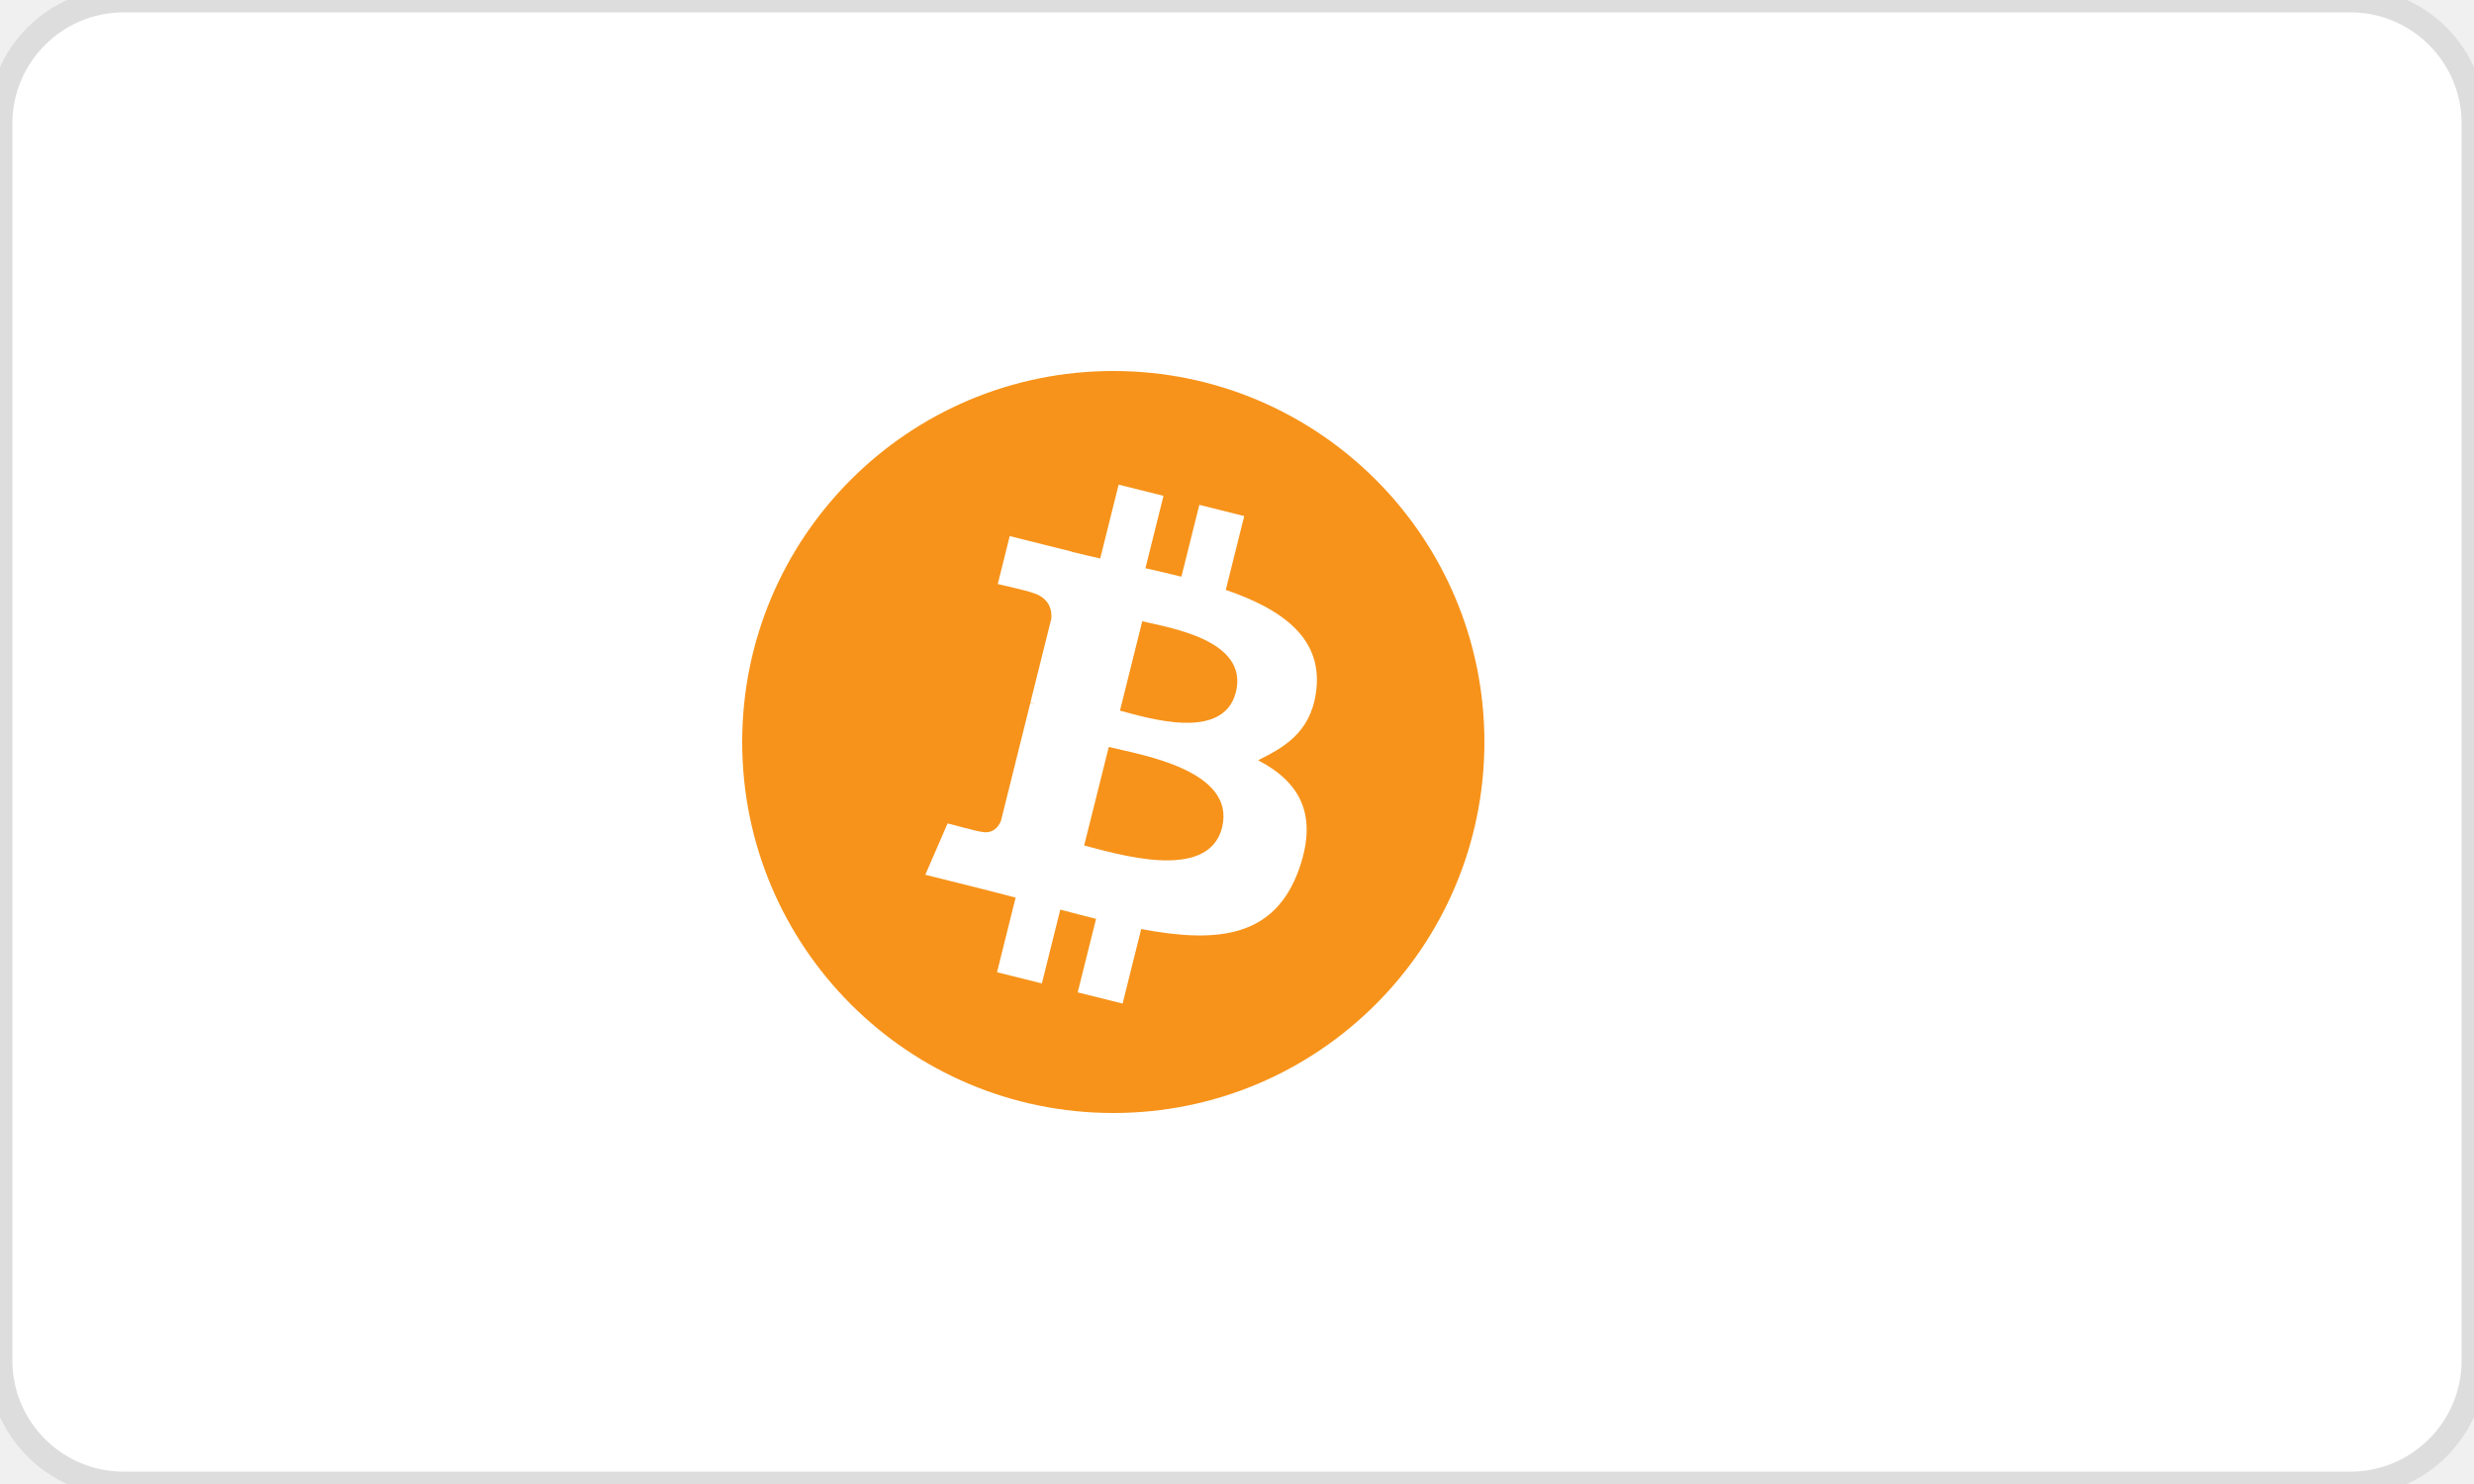
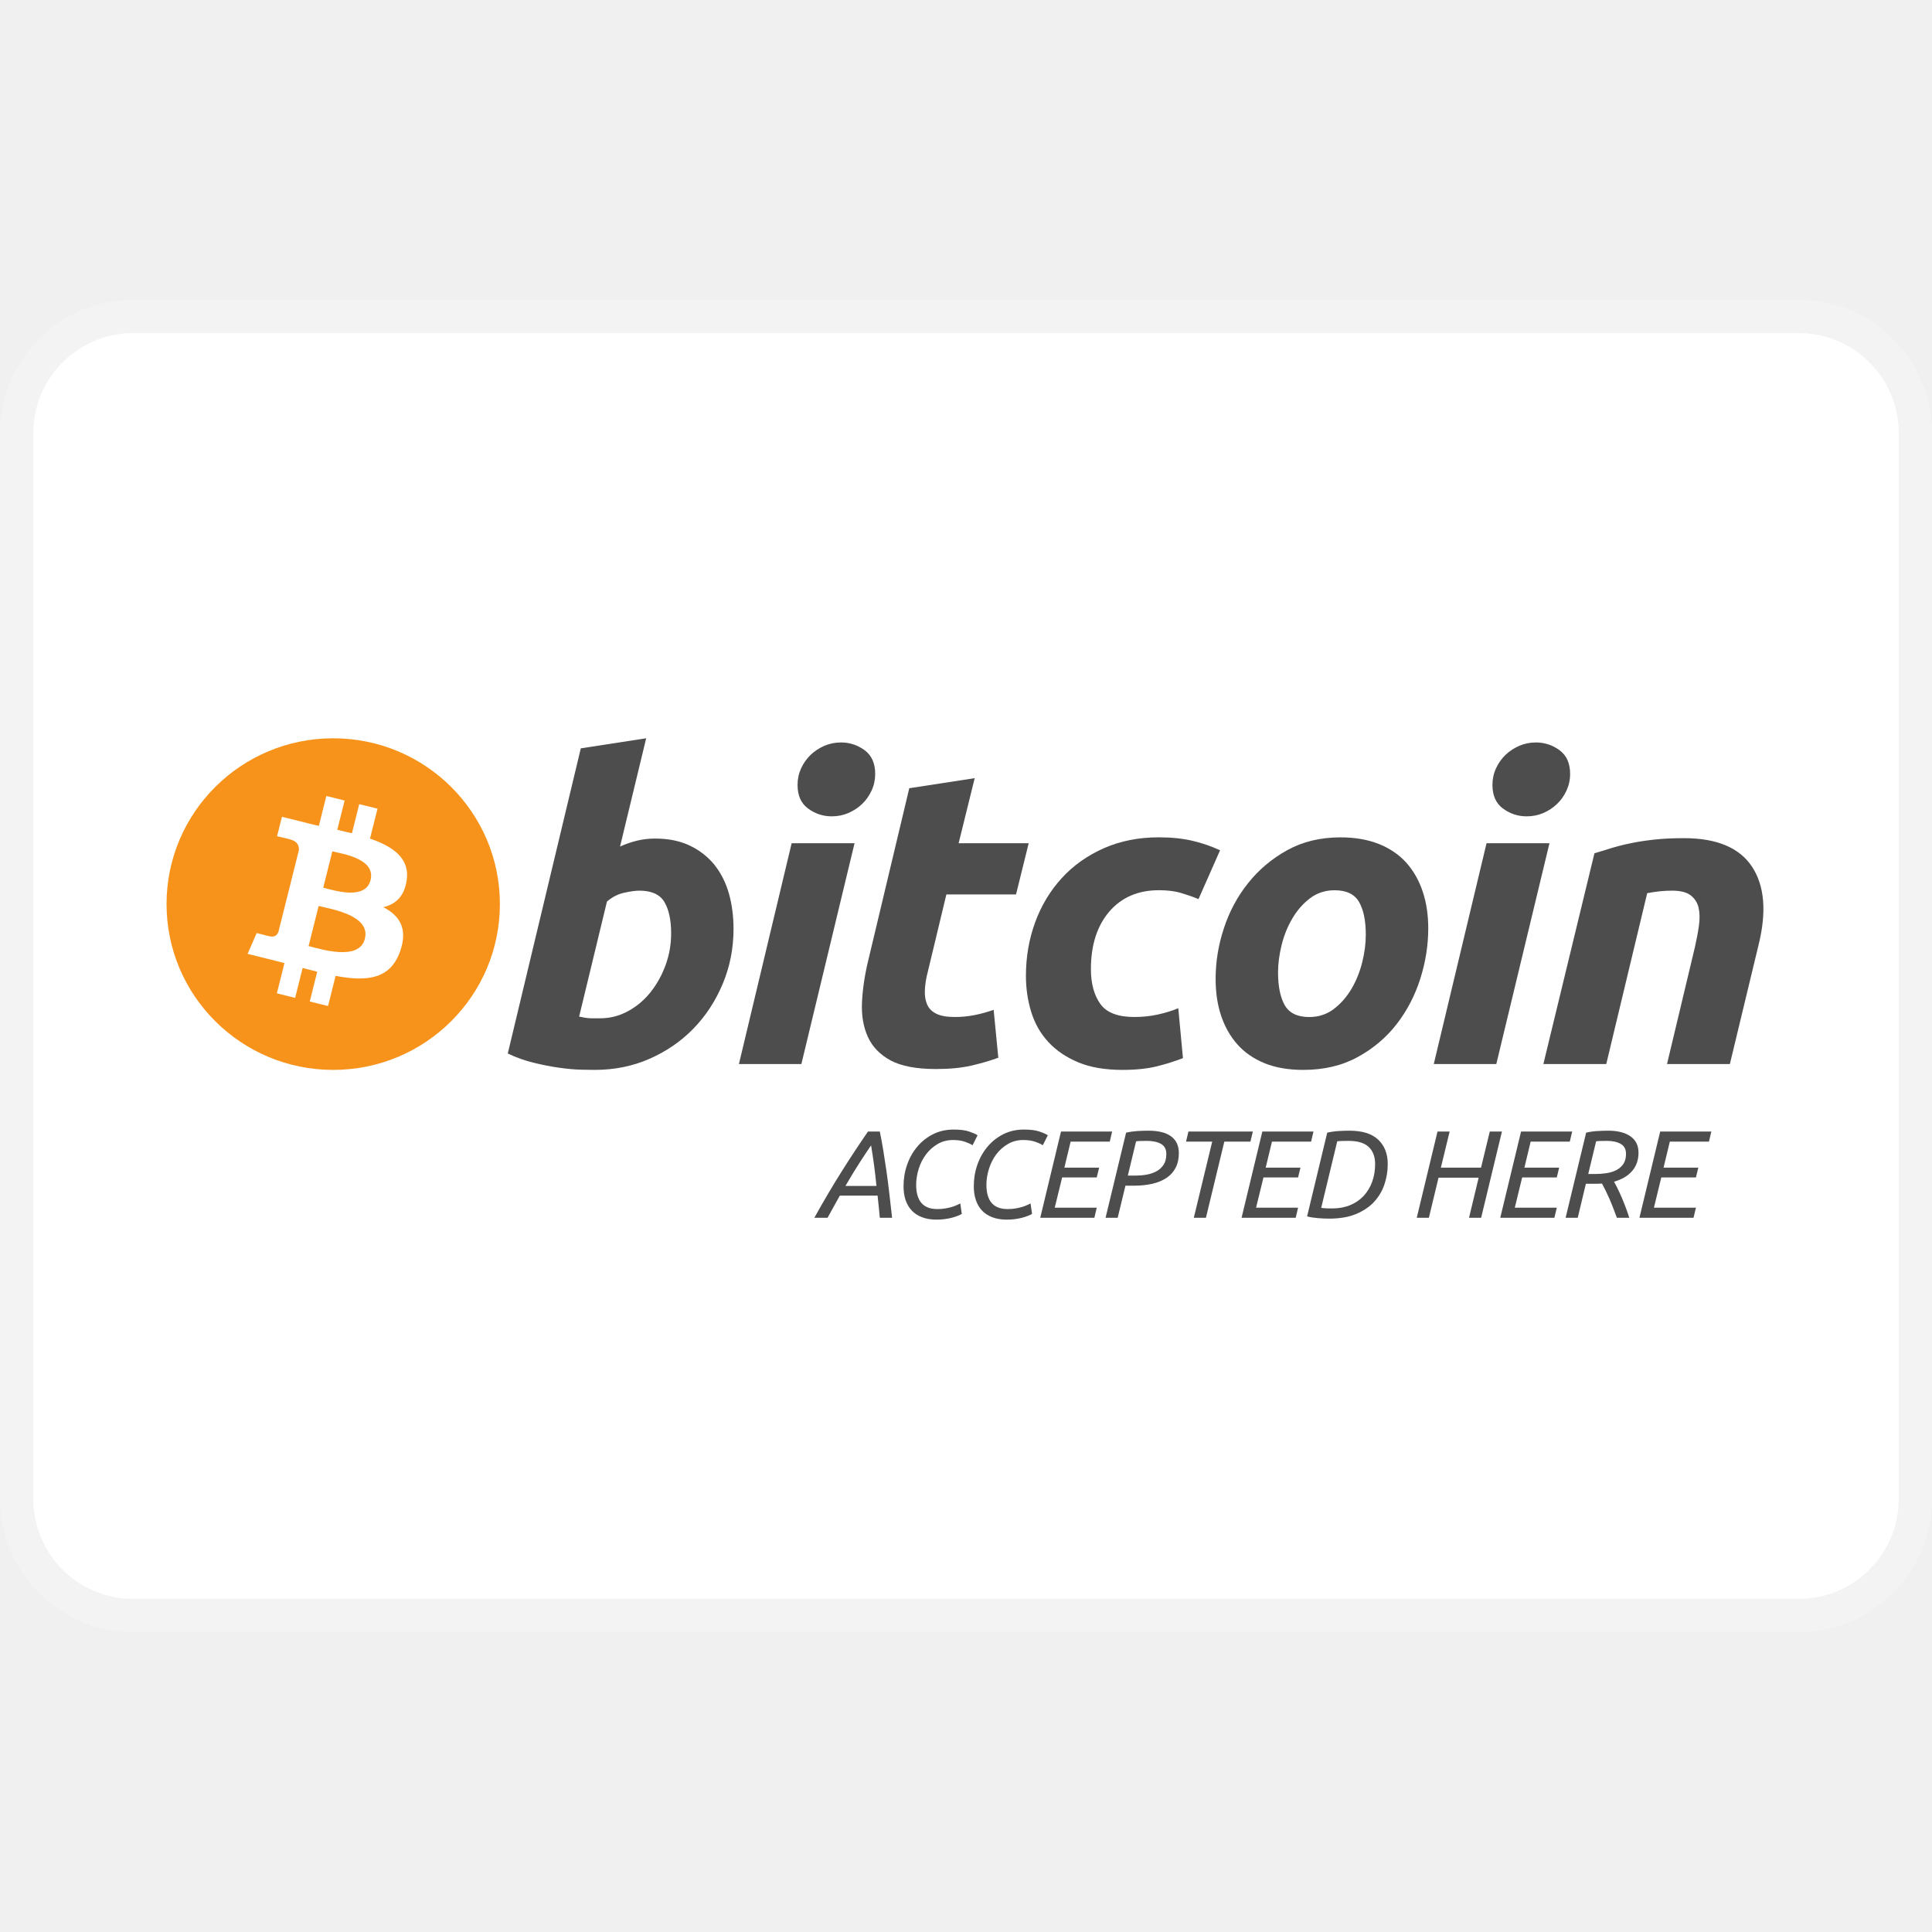
- <svg xmlns="http://www.w3.org/2000/svg" width="100" height="60" viewBox="0 0 100 60">
-   <rect width="100" height="60" rx="5" ry="5" fill="#ffffff" stroke="#dddddd" stroke-width="1" />
-   <g transform="translate(30, 15)">
-     <circle cx="15" cy="15" r="15" fill="#F7931A" />
-     <path d="M23.189,13.02c0.329-2.2-1.35-3.382-3.642-4.17l0.745-2.985l-1.815-0.453l-0.724,2.904 c-0.477-0.119-0.967-0.231-1.454-0.342l0.73-2.927l-1.813-0.452l-0.745,2.985c-0.395-0.09-0.782-0.179-1.158-0.272l0.002-0.008 l-2.502-0.625l-0.483,1.939c0,0,1.35,0.309,1.32,0.328c0.736,0.184,0.87,0.672,0.848,1.058l-0.849,3.406 c0.051,0.013,0.117,0.032,0.19,0.061l-0.192-0.048l-1.188,4.77c-0.09,0.224-0.32,0.56-0.836,0.432 c0.018,0.027-1.321-0.33-1.321-0.33l-0.901,2.077l2.358,0.589c0.439,0.11,0.87,0.225,1.293,0.334l-0.752,3.018l1.813,0.452 l0.745-2.985c0.494,0.134,0.973,0.257,1.445,0.374l-0.742,2.973l1.815,0.453l0.752-3.014c3.089,0.584,5.408,0.349,6.387-2.443 c0.788-2.244-0.039-3.537-1.663-4.381C21.838,15.245,22.954,14.659,23.189,13.02z M19.396,18.459 c-0.56,2.244-4.348,1.031-5.574,0.726l0.995-3.985C16.043,15.505,19.977,16.12,19.396,18.459z M19.956,12.981 c-0.511,2.047-3.666,1.008-4.687,0.752l0.902-3.616C17.191,10.373,20.485,10.848,19.956,12.981z" fill="#FFFFFF" />
-   </g>
+ <svg xmlns="http://www.w3.org/2000/svg" width="800px" height="800px" viewBox="0 -9 58 58" fill="none">
+   <rect x="0.5" y="0.5" width="57" height="39" rx="3.5" fill="white" stroke="#F3F3F3" />
+   <path fill-rule="evenodd" clip-rule="evenodd" d="M19.665 16.174C20.071 16.174 20.422 16.247 20.716 16.389C21.012 16.532 21.257 16.726 21.453 16.969C21.646 17.213 21.79 17.499 21.883 17.826C21.975 18.154 22.021 18.507 22.021 18.885C22.021 19.464 21.915 20.013 21.699 20.529C21.483 21.047 21.191 21.495 20.818 21.878C20.447 22.261 20.007 22.562 19.501 22.785C18.995 23.008 18.445 23.119 17.855 23.119C17.779 23.119 17.645 23.117 17.455 23.113C17.265 23.109 17.047 23.09 16.803 23.056C16.558 23.023 16.298 22.972 16.024 22.905C15.75 22.838 15.489 22.745 15.244 22.627L17.436 13.466L19.399 13.163L18.614 16.414C18.782 16.338 18.951 16.28 19.12 16.238C19.29 16.197 19.471 16.174 19.665 16.174ZM18.019 21.57C18.315 21.57 18.593 21.498 18.855 21.355C19.117 21.213 19.344 21.021 19.533 20.782C19.723 20.542 19.873 20.271 19.983 19.969C20.092 19.667 20.148 19.351 20.148 19.023C20.148 18.62 20.08 18.305 19.945 18.078C19.81 17.852 19.56 17.738 19.197 17.738C19.078 17.738 18.925 17.76 18.735 17.801C18.545 17.844 18.374 17.933 18.221 18.066L17.386 21.519C17.436 21.527 17.481 21.536 17.519 21.544C17.556 21.552 17.597 21.559 17.638 21.563C17.681 21.568 17.731 21.57 17.791 21.57C17.85 21.57 17.926 21.57 18.019 21.57Z" fill="#4D4D4D" />
+   <path fill-rule="evenodd" clip-rule="evenodd" d="M24.058 22.943H22.183L23.766 16.314H25.654L24.058 22.943ZM24.97 15.507C24.708 15.507 24.471 15.429 24.261 15.274C24.048 15.12 23.943 14.882 23.943 14.562C23.943 14.386 23.979 14.22 24.05 14.065C24.123 13.909 24.218 13.775 24.336 13.661C24.455 13.548 24.592 13.458 24.747 13.39C24.904 13.323 25.071 13.289 25.249 13.289C25.51 13.289 25.746 13.367 25.957 13.522C26.168 13.678 26.274 13.916 26.274 14.234C26.274 14.411 26.238 14.577 26.166 14.733C26.094 14.889 26 15.022 25.881 15.136C25.764 15.249 25.625 15.339 25.47 15.407C25.313 15.475 25.148 15.507 24.97 15.507Z" fill="#4D4D4D" />
+   <path fill-rule="evenodd" clip-rule="evenodd" d="M27.297 14.663L29.261 14.361L28.779 16.314H30.882L30.502 17.851H28.411L27.854 20.17C27.803 20.363 27.774 20.544 27.766 20.711C27.757 20.88 27.778 21.025 27.829 21.146C27.879 21.268 27.97 21.363 28.101 21.429C28.232 21.497 28.419 21.531 28.665 21.531C28.867 21.531 29.064 21.512 29.254 21.474C29.444 21.437 29.636 21.384 29.83 21.316L29.97 22.754C29.716 22.846 29.442 22.926 29.146 22.993C28.85 23.06 28.5 23.093 28.095 23.093C27.512 23.093 27.061 23.007 26.739 22.836C26.418 22.663 26.191 22.427 26.054 22.129C25.92 21.832 25.86 21.489 25.877 21.103C25.895 20.715 25.953 20.308 26.054 19.88L27.297 14.663V14.663Z" fill="#4D4D4D" />
+   <path fill-rule="evenodd" clip-rule="evenodd" d="M30.799 20.297C30.799 19.726 30.892 19.188 31.078 18.683C31.263 18.179 31.53 17.738 31.877 17.359C32.222 16.982 32.642 16.684 33.137 16.465C33.63 16.247 34.181 16.137 34.79 16.137C35.17 16.137 35.51 16.172 35.809 16.244C36.109 16.316 36.381 16.41 36.627 16.527L35.98 17.991C35.811 17.922 35.636 17.862 35.455 17.808C35.273 17.752 35.052 17.725 34.79 17.725C34.164 17.725 33.669 17.94 33.301 18.367C32.935 18.796 32.75 19.372 32.75 20.095C32.75 20.523 32.843 20.869 33.029 21.134C33.215 21.399 33.557 21.531 34.055 21.531C34.3 21.531 34.537 21.506 34.764 21.456C34.993 21.405 35.195 21.342 35.373 21.267L35.513 22.766C35.275 22.858 35.014 22.941 34.727 23.013C34.44 23.083 34.097 23.119 33.7 23.119C33.177 23.119 32.733 23.043 32.371 22.893C32.008 22.74 31.708 22.538 31.471 22.281C31.234 22.024 31.064 21.724 30.958 21.379C30.852 21.036 30.799 20.674 30.799 20.297H30.799Z" fill="#4D4D4D" />
+   <path fill-rule="evenodd" clip-rule="evenodd" d="M39.127 23.119C38.68 23.119 38.291 23.052 37.962 22.918C37.633 22.783 37.361 22.595 37.145 22.351C36.93 22.108 36.768 21.819 36.657 21.488C36.547 21.156 36.494 20.789 36.494 20.386C36.494 19.881 36.575 19.376 36.74 18.873C36.904 18.369 37.147 17.915 37.469 17.512C37.789 17.109 38.182 16.779 38.647 16.521C39.11 16.266 39.643 16.138 40.242 16.138C40.681 16.138 41.068 16.206 41.402 16.34C41.735 16.474 42.009 16.664 42.226 16.907C42.44 17.151 42.603 17.438 42.712 17.77C42.823 18.101 42.877 18.47 42.877 18.872C42.877 19.376 42.797 19.881 42.637 20.386C42.477 20.888 42.24 21.343 41.928 21.746C41.615 22.149 41.225 22.479 40.756 22.735C40.287 22.991 39.744 23.119 39.127 23.119ZM40.064 17.726C39.786 17.726 39.541 17.806 39.33 17.965C39.119 18.125 38.942 18.327 38.799 18.57C38.654 18.814 38.547 19.081 38.475 19.37C38.403 19.66 38.368 19.935 38.368 20.195C38.368 20.616 38.436 20.943 38.57 21.179C38.706 21.414 38.95 21.532 39.305 21.532C39.584 21.532 39.828 21.452 40.04 21.292C40.25 21.133 40.427 20.931 40.572 20.687C40.715 20.444 40.823 20.177 40.895 19.887C40.967 19.598 41.002 19.322 41.002 19.062C41.002 18.642 40.935 18.314 40.8 18.078C40.664 17.843 40.419 17.726 40.064 17.726Z" fill="#4D4D4D" />
+   <path fill-rule="evenodd" clip-rule="evenodd" d="M44.92 22.943H43.043L44.627 16.314H46.516L44.92 22.943ZM45.831 15.507C45.569 15.507 45.332 15.429 45.122 15.274C44.91 15.12 44.804 14.882 44.804 14.562C44.804 14.386 44.84 14.22 44.912 14.065C44.984 13.909 45.079 13.775 45.197 13.661C45.315 13.548 45.454 13.458 45.609 13.39C45.765 13.323 45.932 13.289 46.109 13.289C46.371 13.289 46.608 13.367 46.819 13.522C47.03 13.678 47.136 13.916 47.136 14.234C47.136 14.411 47.099 14.577 47.028 14.733C46.956 14.889 46.862 15.022 46.743 15.136C46.625 15.249 46.488 15.339 46.332 15.407C46.175 15.475 46.009 15.507 45.831 15.507Z" fill="#4D4D4D" />
+   <path fill-rule="evenodd" clip-rule="evenodd" d="M47.866 16.616C48.008 16.575 48.167 16.525 48.34 16.471C48.514 16.417 48.707 16.366 48.924 16.321C49.138 16.274 49.38 16.237 49.645 16.207C49.911 16.177 50.214 16.162 50.551 16.162C51.539 16.162 52.221 16.449 52.598 17.02C52.973 17.591 53.039 18.373 52.794 19.364L51.932 22.943H50.045L50.881 19.439C50.931 19.22 50.972 19.009 51.001 18.802C51.031 18.598 51.029 18.417 50.995 18.261C50.962 18.107 50.883 17.98 50.761 17.883C50.637 17.786 50.45 17.738 50.197 17.738C49.952 17.738 49.704 17.764 49.45 17.814L48.221 22.943H46.333L47.866 16.616V16.616Z" fill="#4D4D4D" />
+   <path fill-rule="evenodd" clip-rule="evenodd" d="M25.212 26.894L24.844 27.558H24.447C24.727 27.055 25 26.592 25.267 26.169C25.533 25.746 25.797 25.346 26.057 24.97H26.413C26.451 25.157 26.485 25.346 26.517 25.536C26.548 25.727 26.579 25.926 26.609 26.136C26.639 26.345 26.668 26.567 26.695 26.801C26.723 27.035 26.751 27.287 26.781 27.559H26.413C26.401 27.447 26.39 27.334 26.38 27.221C26.37 27.108 26.358 26.999 26.346 26.894H25.212V26.894ZM26.312 26.602C26.292 26.401 26.269 26.2 26.243 26.001C26.216 25.802 26.186 25.596 26.151 25.385C26.063 25.512 25.954 25.676 25.824 25.876C25.694 26.076 25.546 26.318 25.381 26.602H26.312Z" fill="#4D4D4D" />
+   <path fill-rule="evenodd" clip-rule="evenodd" d="M28.112 27.614C27.949 27.614 27.806 27.59 27.682 27.543C27.558 27.496 27.455 27.429 27.372 27.342C27.29 27.255 27.228 27.149 27.186 27.026C27.145 26.903 27.125 26.764 27.125 26.61C27.125 26.386 27.16 26.171 27.232 25.967C27.303 25.763 27.404 25.583 27.536 25.426C27.667 25.269 27.825 25.144 28.01 25.05C28.196 24.957 28.402 24.91 28.63 24.91C28.825 24.91 28.981 24.93 29.097 24.97C29.213 25.01 29.297 25.047 29.347 25.082L29.197 25.381C29.139 25.343 29.061 25.308 28.962 25.274C28.863 25.241 28.746 25.224 28.611 25.224C28.438 25.224 28.283 25.265 28.146 25.346C28.008 25.427 27.892 25.531 27.797 25.659C27.701 25.788 27.629 25.932 27.579 26.093C27.529 26.253 27.504 26.412 27.504 26.569C27.504 27.054 27.715 27.297 28.138 27.297C28.228 27.297 28.309 27.291 28.38 27.278C28.451 27.266 28.515 27.251 28.57 27.235C28.625 27.219 28.674 27.201 28.716 27.181C28.759 27.161 28.796 27.144 28.829 27.129L28.874 27.442C28.844 27.46 28.804 27.479 28.756 27.498C28.707 27.518 28.65 27.537 28.585 27.555C28.52 27.572 28.447 27.587 28.367 27.598C28.287 27.609 28.202 27.614 28.112 27.614V27.614Z" fill="#4D4D4D" />
+   <path fill-rule="evenodd" clip-rule="evenodd" d="M30.221 27.614C30.058 27.614 29.915 27.59 29.791 27.543C29.667 27.496 29.564 27.429 29.481 27.342C29.399 27.255 29.337 27.149 29.296 27.026C29.254 26.903 29.234 26.764 29.234 26.61C29.234 26.386 29.269 26.171 29.341 25.967C29.412 25.763 29.513 25.583 29.645 25.426C29.776 25.269 29.934 25.144 30.119 25.05C30.305 24.957 30.511 24.91 30.739 24.91C30.934 24.91 31.09 24.93 31.206 24.97C31.323 25.01 31.406 25.047 31.456 25.082L31.306 25.381C31.248 25.343 31.17 25.308 31.071 25.274C30.972 25.241 30.855 25.224 30.72 25.224C30.547 25.224 30.392 25.265 30.255 25.346C30.117 25.427 30.001 25.531 29.905 25.659C29.81 25.788 29.738 25.932 29.688 26.093C29.638 26.253 29.613 26.412 29.613 26.569C29.613 27.054 29.824 27.297 30.247 27.297C30.337 27.297 30.418 27.291 30.489 27.278C30.561 27.266 30.624 27.251 30.679 27.235C30.734 27.219 30.783 27.201 30.825 27.181C30.868 27.161 30.905 27.144 30.938 27.129L30.983 27.442C30.953 27.46 30.913 27.479 30.865 27.498C30.816 27.518 30.759 27.537 30.694 27.555C30.629 27.572 30.556 27.587 30.476 27.598C30.396 27.609 30.311 27.614 30.221 27.614V27.614Z" fill="#4D4D4D" />
+   <path fill-rule="evenodd" clip-rule="evenodd" d="M31.229 27.558L31.852 24.97H33.387L33.316 25.273H32.141L31.953 26.053H32.997L32.925 26.348H31.886L31.664 27.256H32.925L32.854 27.558H31.229H31.229Z" fill="#4D4D4D" />
+   <path fill-rule="evenodd" clip-rule="evenodd" d="M34.474 24.944C34.777 24.944 35.005 25.001 35.159 25.116C35.313 25.23 35.39 25.397 35.39 25.616C35.39 25.785 35.358 25.932 35.294 26.055C35.23 26.178 35.14 26.28 35.022 26.36C34.904 26.439 34.763 26.498 34.598 26.537C34.433 26.575 34.249 26.595 34.046 26.595H33.787L33.554 27.558H33.19L33.806 25.004C33.911 24.979 34.022 24.963 34.14 24.955C34.258 24.948 34.369 24.944 34.474 24.944ZM34.429 25.25C34.251 25.25 34.144 25.255 34.106 25.265L33.858 26.292H34.095C34.2 26.292 34.307 26.283 34.418 26.264C34.528 26.245 34.627 26.212 34.714 26.165C34.802 26.118 34.874 26.053 34.93 25.969C34.986 25.886 35.014 25.778 35.014 25.646C35.014 25.504 34.962 25.403 34.857 25.342C34.752 25.281 34.609 25.25 34.429 25.25V25.25Z" fill="#4D4D4D" />
+   <path fill-rule="evenodd" clip-rule="evenodd" d="M37.611 24.97L37.539 25.273H36.755L36.203 27.558H35.839L36.391 25.273H35.606L35.677 24.97H37.611V24.97Z" fill="#4D4D4D" />
+   <path fill-rule="evenodd" clip-rule="evenodd" d="M37.273 27.558L37.896 24.97H39.431L39.36 25.273H38.185L37.997 26.053H39.041L38.969 26.348H37.93L37.708 27.256H38.969L38.898 27.558H37.273H37.273Z" fill="#4D4D4D" />
+   <path fill-rule="evenodd" clip-rule="evenodd" d="M40.512 24.944C40.898 24.944 41.185 25.034 41.376 25.215C41.566 25.395 41.661 25.639 41.661 25.945C41.661 26.159 41.627 26.365 41.56 26.562C41.492 26.761 41.387 26.935 41.244 27.088C41.102 27.239 40.92 27.36 40.698 27.45C40.477 27.54 40.212 27.584 39.904 27.584C39.799 27.584 39.685 27.579 39.563 27.569C39.44 27.559 39.332 27.542 39.24 27.517L39.844 25.004C39.949 24.979 40.061 24.962 40.178 24.955C40.296 24.948 40.407 24.944 40.512 24.944ZM40.482 25.25C40.295 25.25 40.182 25.255 40.144 25.265L39.664 27.259C39.684 27.264 39.718 27.269 39.765 27.272C39.813 27.276 39.89 27.278 39.998 27.278C40.196 27.278 40.374 27.245 40.533 27.179C40.692 27.113 40.826 27.021 40.937 26.903C41.047 26.784 41.132 26.644 41.192 26.481C41.252 26.318 41.282 26.139 41.282 25.945C41.282 25.726 41.218 25.555 41.09 25.433C40.963 25.311 40.76 25.25 40.482 25.25V25.25Z" fill="#4D4D4D" />
+   <path fill-rule="evenodd" clip-rule="evenodd" d="M44.465 27.558H44.101L44.39 26.356H43.185L42.896 27.558H42.532L43.155 24.97H43.519L43.256 26.053H44.462L44.724 24.97H45.089L44.465 27.558V27.558Z" fill="#4D4D4D" />
+   <path fill-rule="evenodd" clip-rule="evenodd" d="M45.039 27.558L45.663 24.97H47.198L47.126 25.273H45.951L45.764 26.053H46.807L46.736 26.348H45.696L45.475 27.256H46.736L46.664 27.558H45.039H45.039Z" fill="#4D4D4D" />
+   <path fill-rule="evenodd" clip-rule="evenodd" d="M48.285 24.944C48.562 24.944 48.783 25 48.945 25.112C49.108 25.224 49.189 25.388 49.189 25.605C49.189 25.824 49.125 26.008 48.996 26.156C48.867 26.304 48.686 26.41 48.454 26.475C48.484 26.527 48.519 26.594 48.559 26.675C48.599 26.756 48.64 26.845 48.683 26.944C48.725 27.042 48.766 27.144 48.806 27.25C48.846 27.356 48.881 27.458 48.912 27.558H48.54C48.505 27.463 48.469 27.367 48.431 27.27C48.394 27.173 48.355 27.08 48.317 26.99C48.278 26.901 48.239 26.817 48.2 26.738C48.162 26.66 48.126 26.59 48.093 26.531C48.061 26.533 48.028 26.535 47.996 26.536C47.963 26.538 47.931 26.538 47.898 26.538H47.609L47.365 27.558H47.001L47.617 25.003C47.722 24.978 47.833 24.962 47.951 24.955C48.068 24.948 48.18 24.944 48.285 24.944ZM48.24 25.25C48.062 25.25 47.954 25.255 47.916 25.265L47.68 26.244H47.902C48.004 26.244 48.109 26.236 48.217 26.221C48.325 26.206 48.423 26.177 48.511 26.134C48.6 26.09 48.673 26.029 48.729 25.951C48.785 25.872 48.814 25.768 48.814 25.639C48.814 25.499 48.761 25.4 48.654 25.34C48.548 25.28 48.41 25.25 48.24 25.25Z" fill="#4D4D4D" />
+   <path fill-rule="evenodd" clip-rule="evenodd" d="M49.217 27.558L49.84 24.97H51.375L51.304 25.273H50.129L49.941 26.053H50.985L50.913 26.348H49.873L49.652 27.256H50.913L50.841 27.558H49.217H49.217Z" fill="#4D4D4D" />
+   <path fill-rule="evenodd" clip-rule="evenodd" d="M10.003 23.119C12.767 23.119 15.007 20.89 15.007 18.141C15.007 15.392 12.767 13.164 10.003 13.164C7.24 13.164 5 15.392 5 18.141C5 20.89 7.24 23.119 10.003 23.119ZM12.209 17.432C12.309 16.769 11.802 16.413 11.108 16.175L11.333 15.277L10.784 15.141L10.565 16.015C10.421 15.979 10.273 15.945 10.125 15.912L10.346 15.032L9.797 14.896L9.572 15.794C9.452 15.767 9.335 15.74 9.221 15.711L9.222 15.709L8.464 15.521L8.318 16.104C8.318 16.104 8.726 16.197 8.717 16.203C8.94 16.258 8.98 16.404 8.973 16.521L8.717 17.543C8.732 17.547 8.752 17.552 8.774 17.561C8.756 17.556 8.736 17.552 8.716 17.547L8.357 18.98C8.33 19.047 8.261 19.147 8.105 19.109C8.111 19.117 7.706 19.01 7.706 19.01L7.433 19.636L8.148 19.813C8.281 19.846 8.411 19.881 8.539 19.913L8.312 20.821L8.86 20.957L9.085 20.059C9.235 20.099 9.381 20.137 9.523 20.172L9.299 21.066L9.848 21.202L10.075 20.296C11.012 20.473 11.716 20.402 12.012 19.559C12.251 18.88 12 18.489 11.508 18.234C11.867 18.151 12.137 17.917 12.209 17.432ZM10.954 19.182C10.785 19.861 9.637 19.494 9.264 19.402L9.566 18.199C9.938 18.291 11.132 18.474 10.954 19.182ZM11.124 17.422C10.97 18.039 10.014 17.725 9.704 17.649L9.977 16.558C10.287 16.635 11.286 16.778 11.124 17.422Z" fill="#F7931A" />
</svg>
